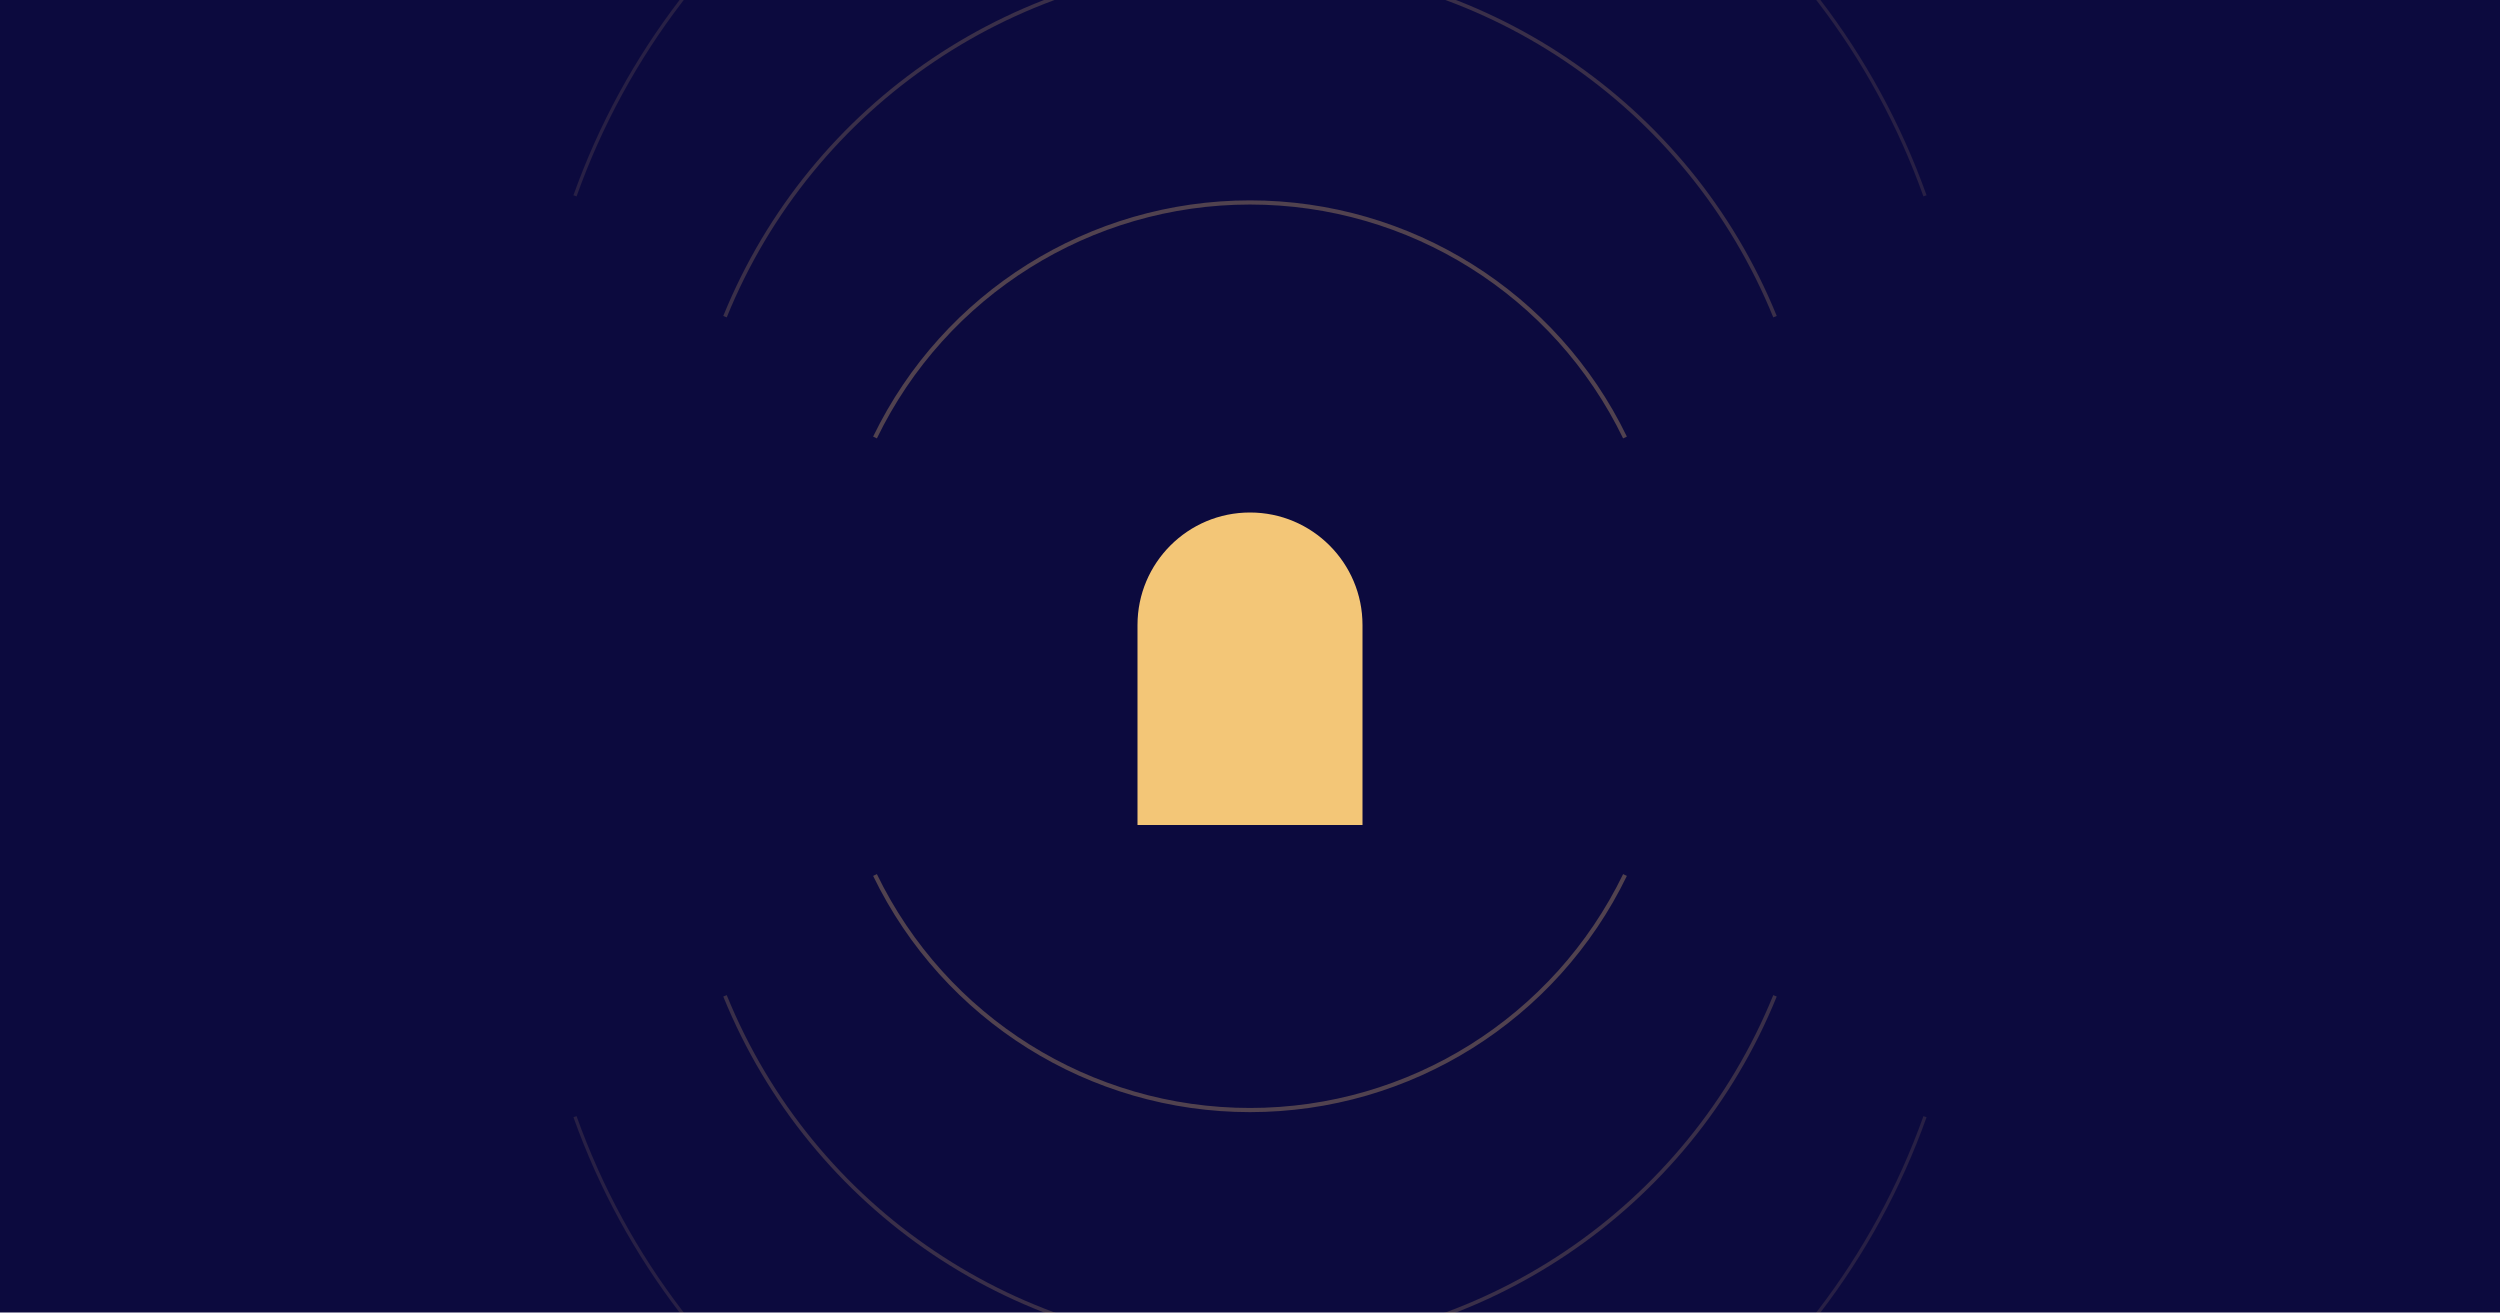
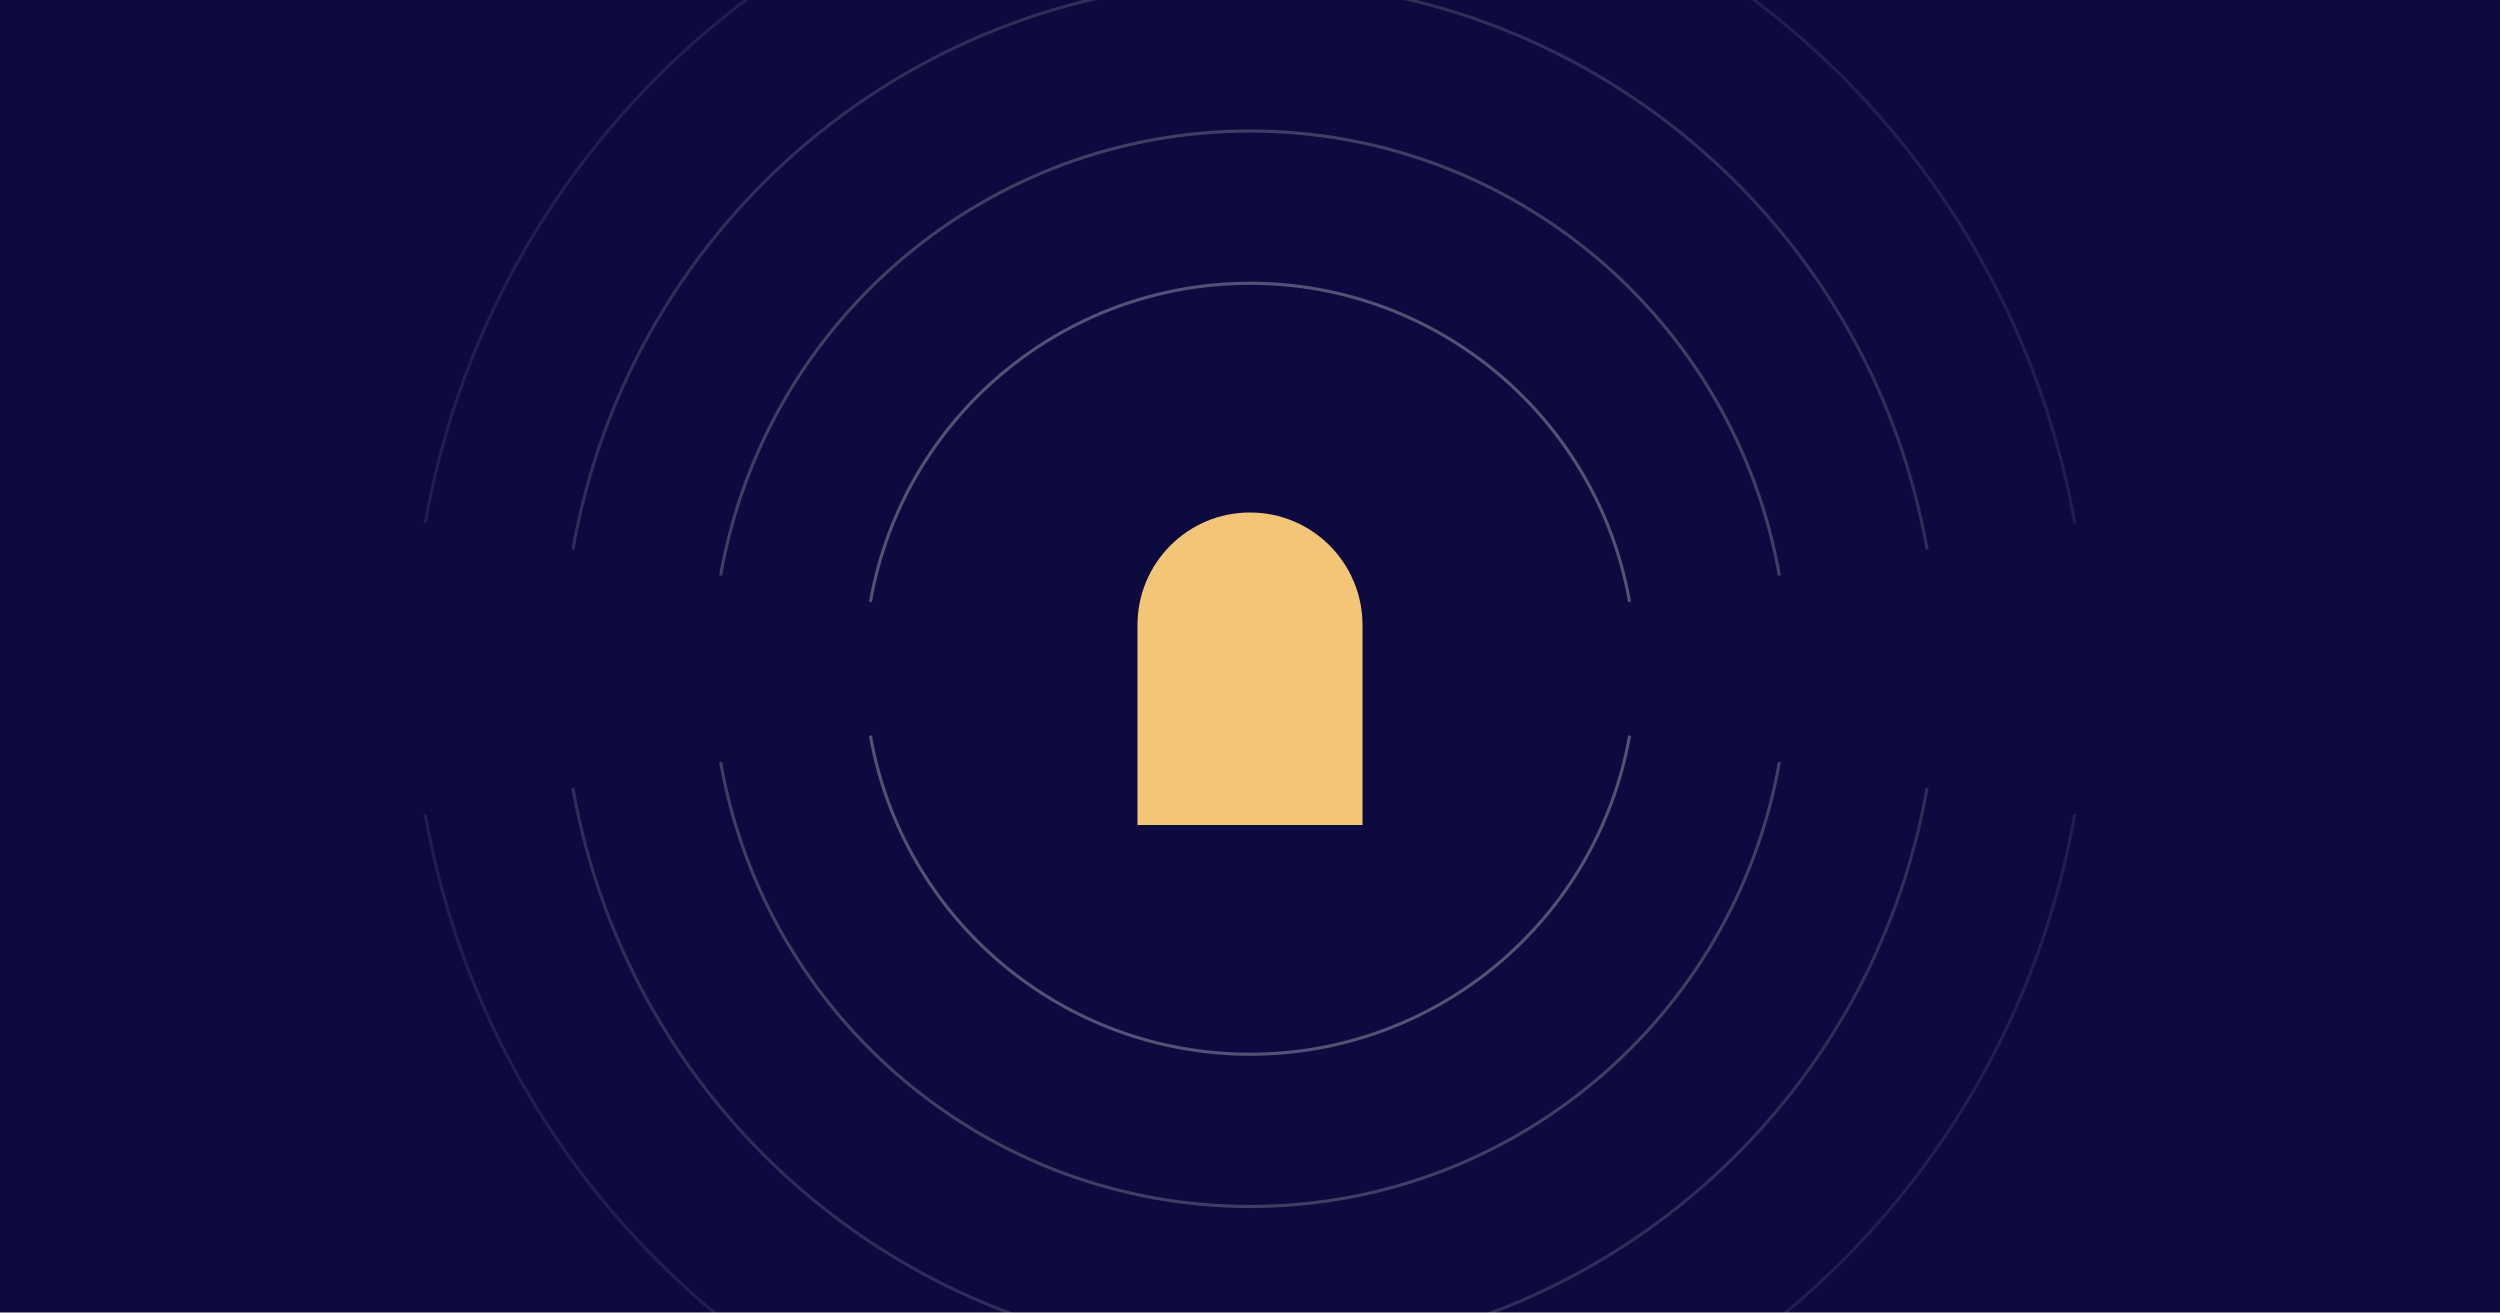
- <svg xmlns="http://www.w3.org/2000/svg" viewBox="0 0 1200 630" width="1200" height="630" role="img" aria-labelledby="t1 d1">
+ <svg xmlns="http://www.w3.org/2000/svg" viewBox="0 0 1200 630" width="1200" height="630" role="img" aria-labelledby="tm dm">
  <rect width="1200" height="630" fill="#0C0A3E" />
-   <g fill="none" stroke="#F3C677">
-     <path d="M420 210 A200 200 0 0 1 780 210" stroke-width="2" stroke-opacity="0.3" />
-     <path d="M420 420 A200 200 0 0 0 780 420" stroke-width="2" stroke-opacity="0.3" />
-     <path d="M348 152 A272 272 0 0 1 852 152" stroke-width="1.8" stroke-opacity="0.2" />
-     <path d="M348 478 A272 272 0 0 0 852 478" stroke-width="1.8" stroke-opacity="0.2" />
-     <path d="M276 94 A344 344 0 0 1 924 94" stroke-width="1.6" stroke-opacity="0.12" />
-     <path d="M276 536 A344 344 0 0 0 924 536" stroke-width="1.6" stroke-opacity="0.12" />
+   <g fill="none" stroke="#FAF7F2" stroke-width="1.5">
+     <path d="M417.8 288.9 A185 185 0 0 1 782.2 288.9" stroke-opacity="0.3" />
+     <path d="M417.8 353.1 A185 185 0 0 0 782.2 353.1" stroke-opacity="0.3" />
+     <path d="M345.9 276.2 A258 258 0 0 1 854.1 276.2" stroke-opacity="0.22" />
+     <path d="M345.9 365.8 A258 258 0 0 0 854.1 365.8" stroke-opacity="0.22" />
+     <path d="M275.0 263.7 A330 330 0 0 1 925.0 263.7" stroke-opacity="0.15" />
+     <path d="M275.0 378.3 A330 330 0 0 0 925.0 378.3" stroke-opacity="0.15" />
+     <path d="M204.1 251.2 A402 402 0 0 1 995.9 251.2" stroke-opacity="0.09" />
+     <path d="M204.1 390.8 A402 402 0 0 0 995.9 390.8" stroke-opacity="0.09" />
  </g>
  <path d="M546 396 V300 A54 54 0 0 1 654 300 V396 Z" fill="#F3C677" />
</svg>
